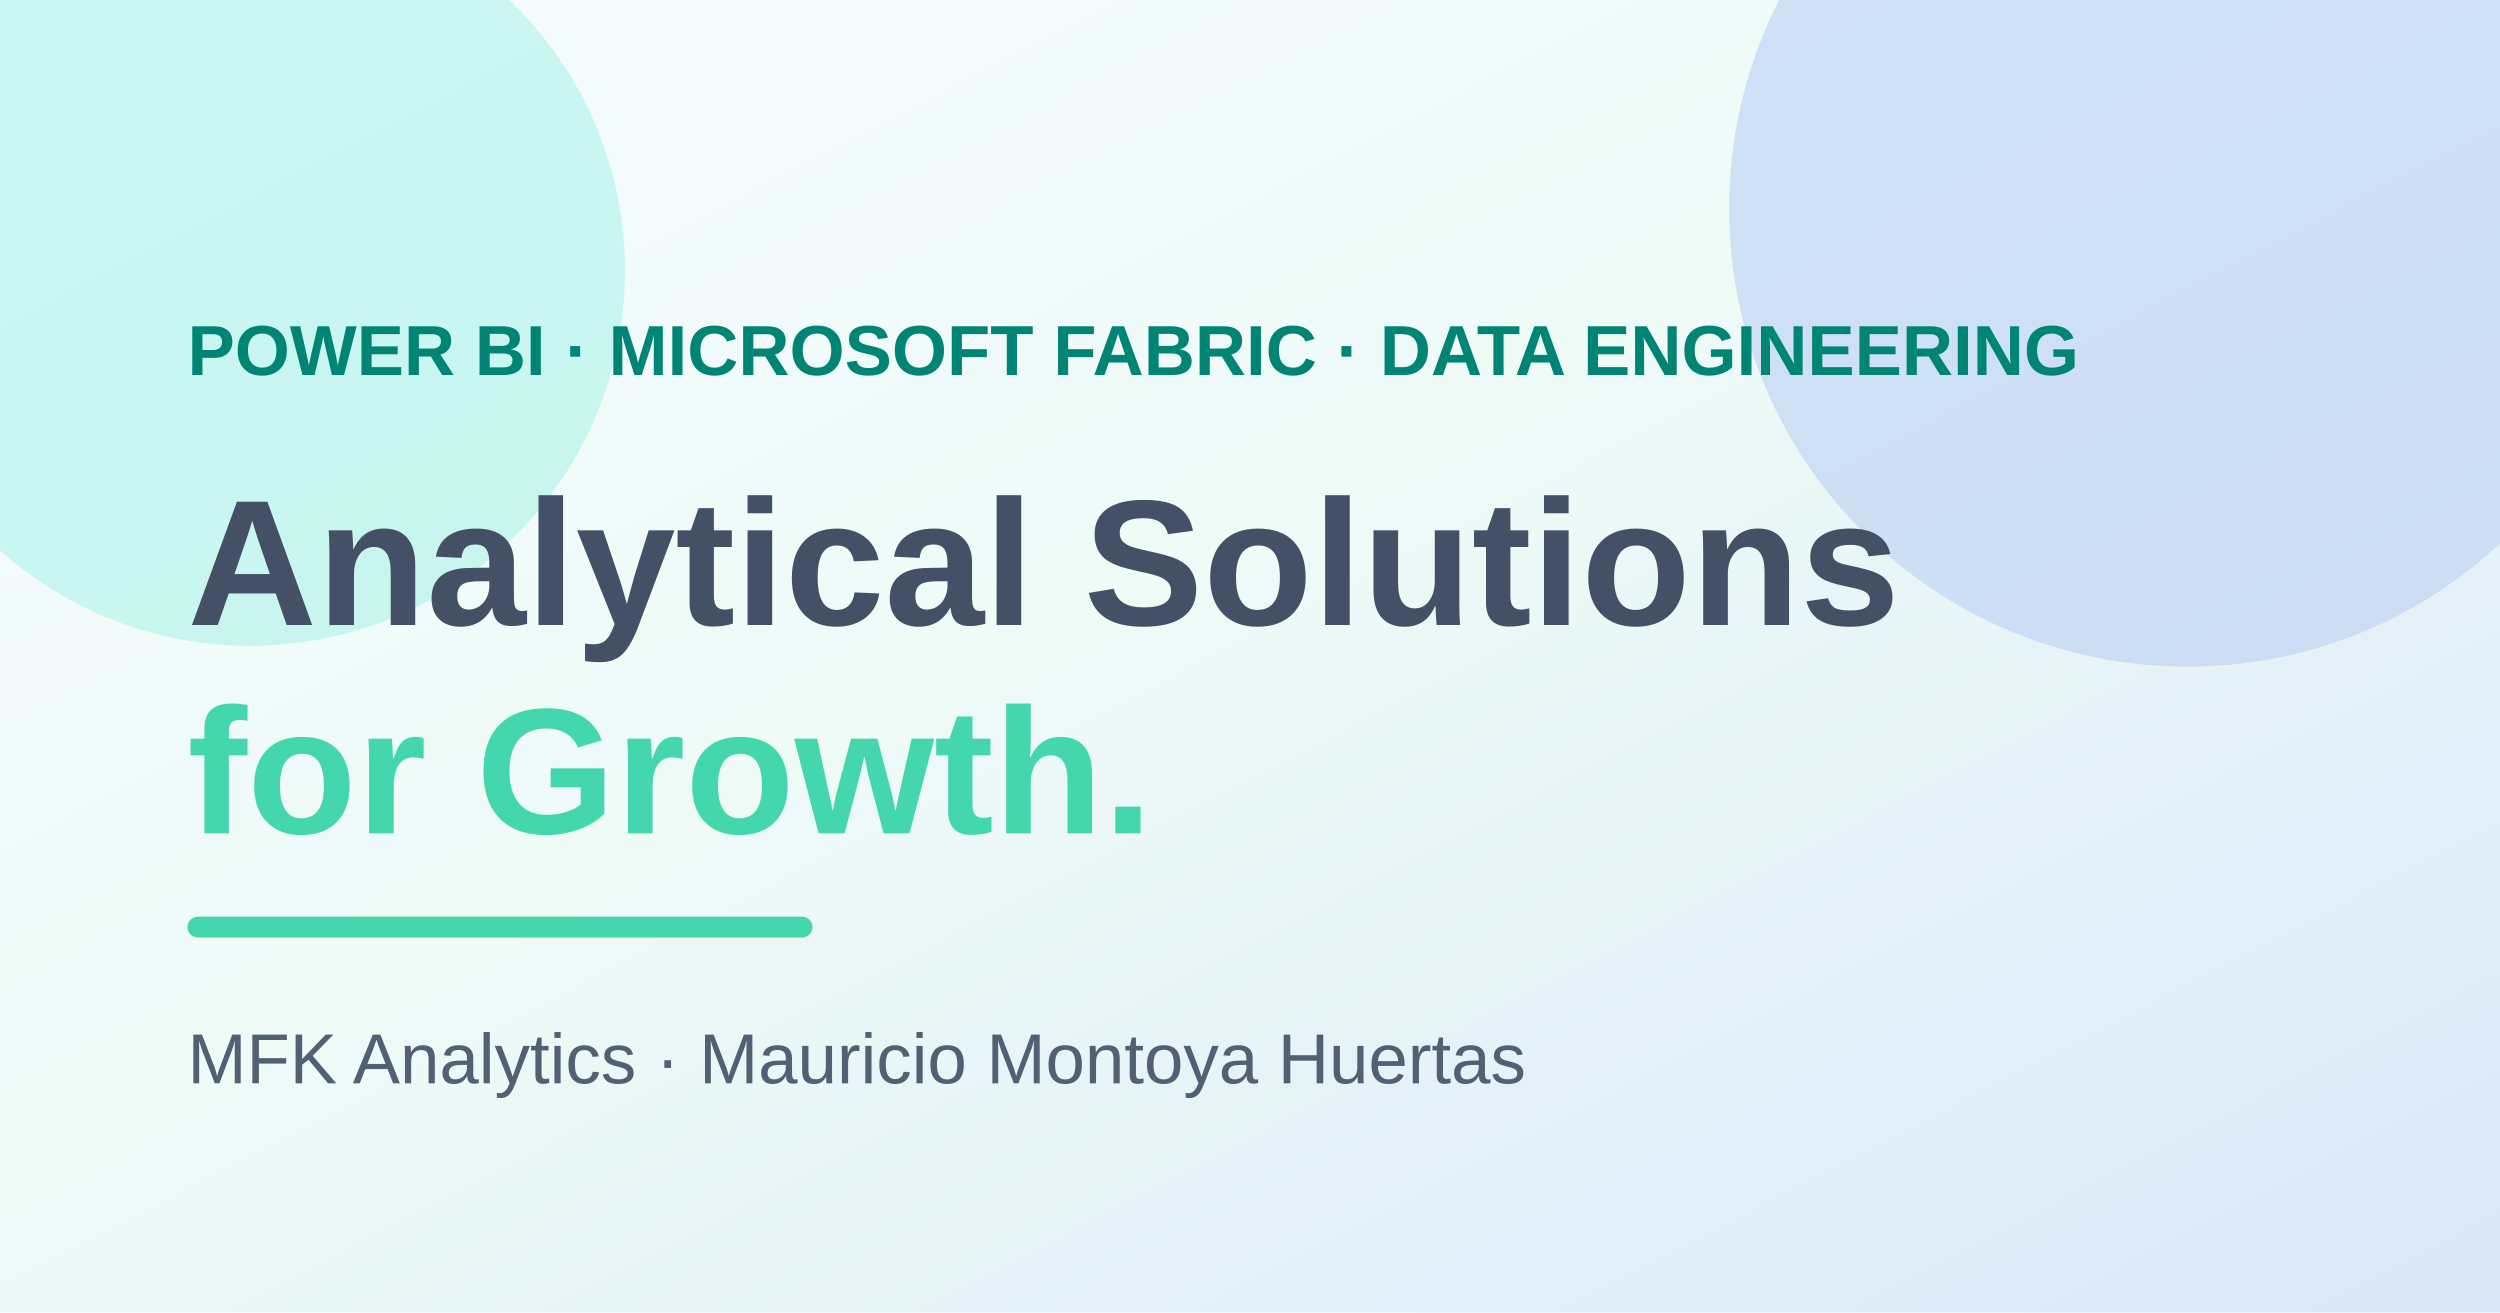
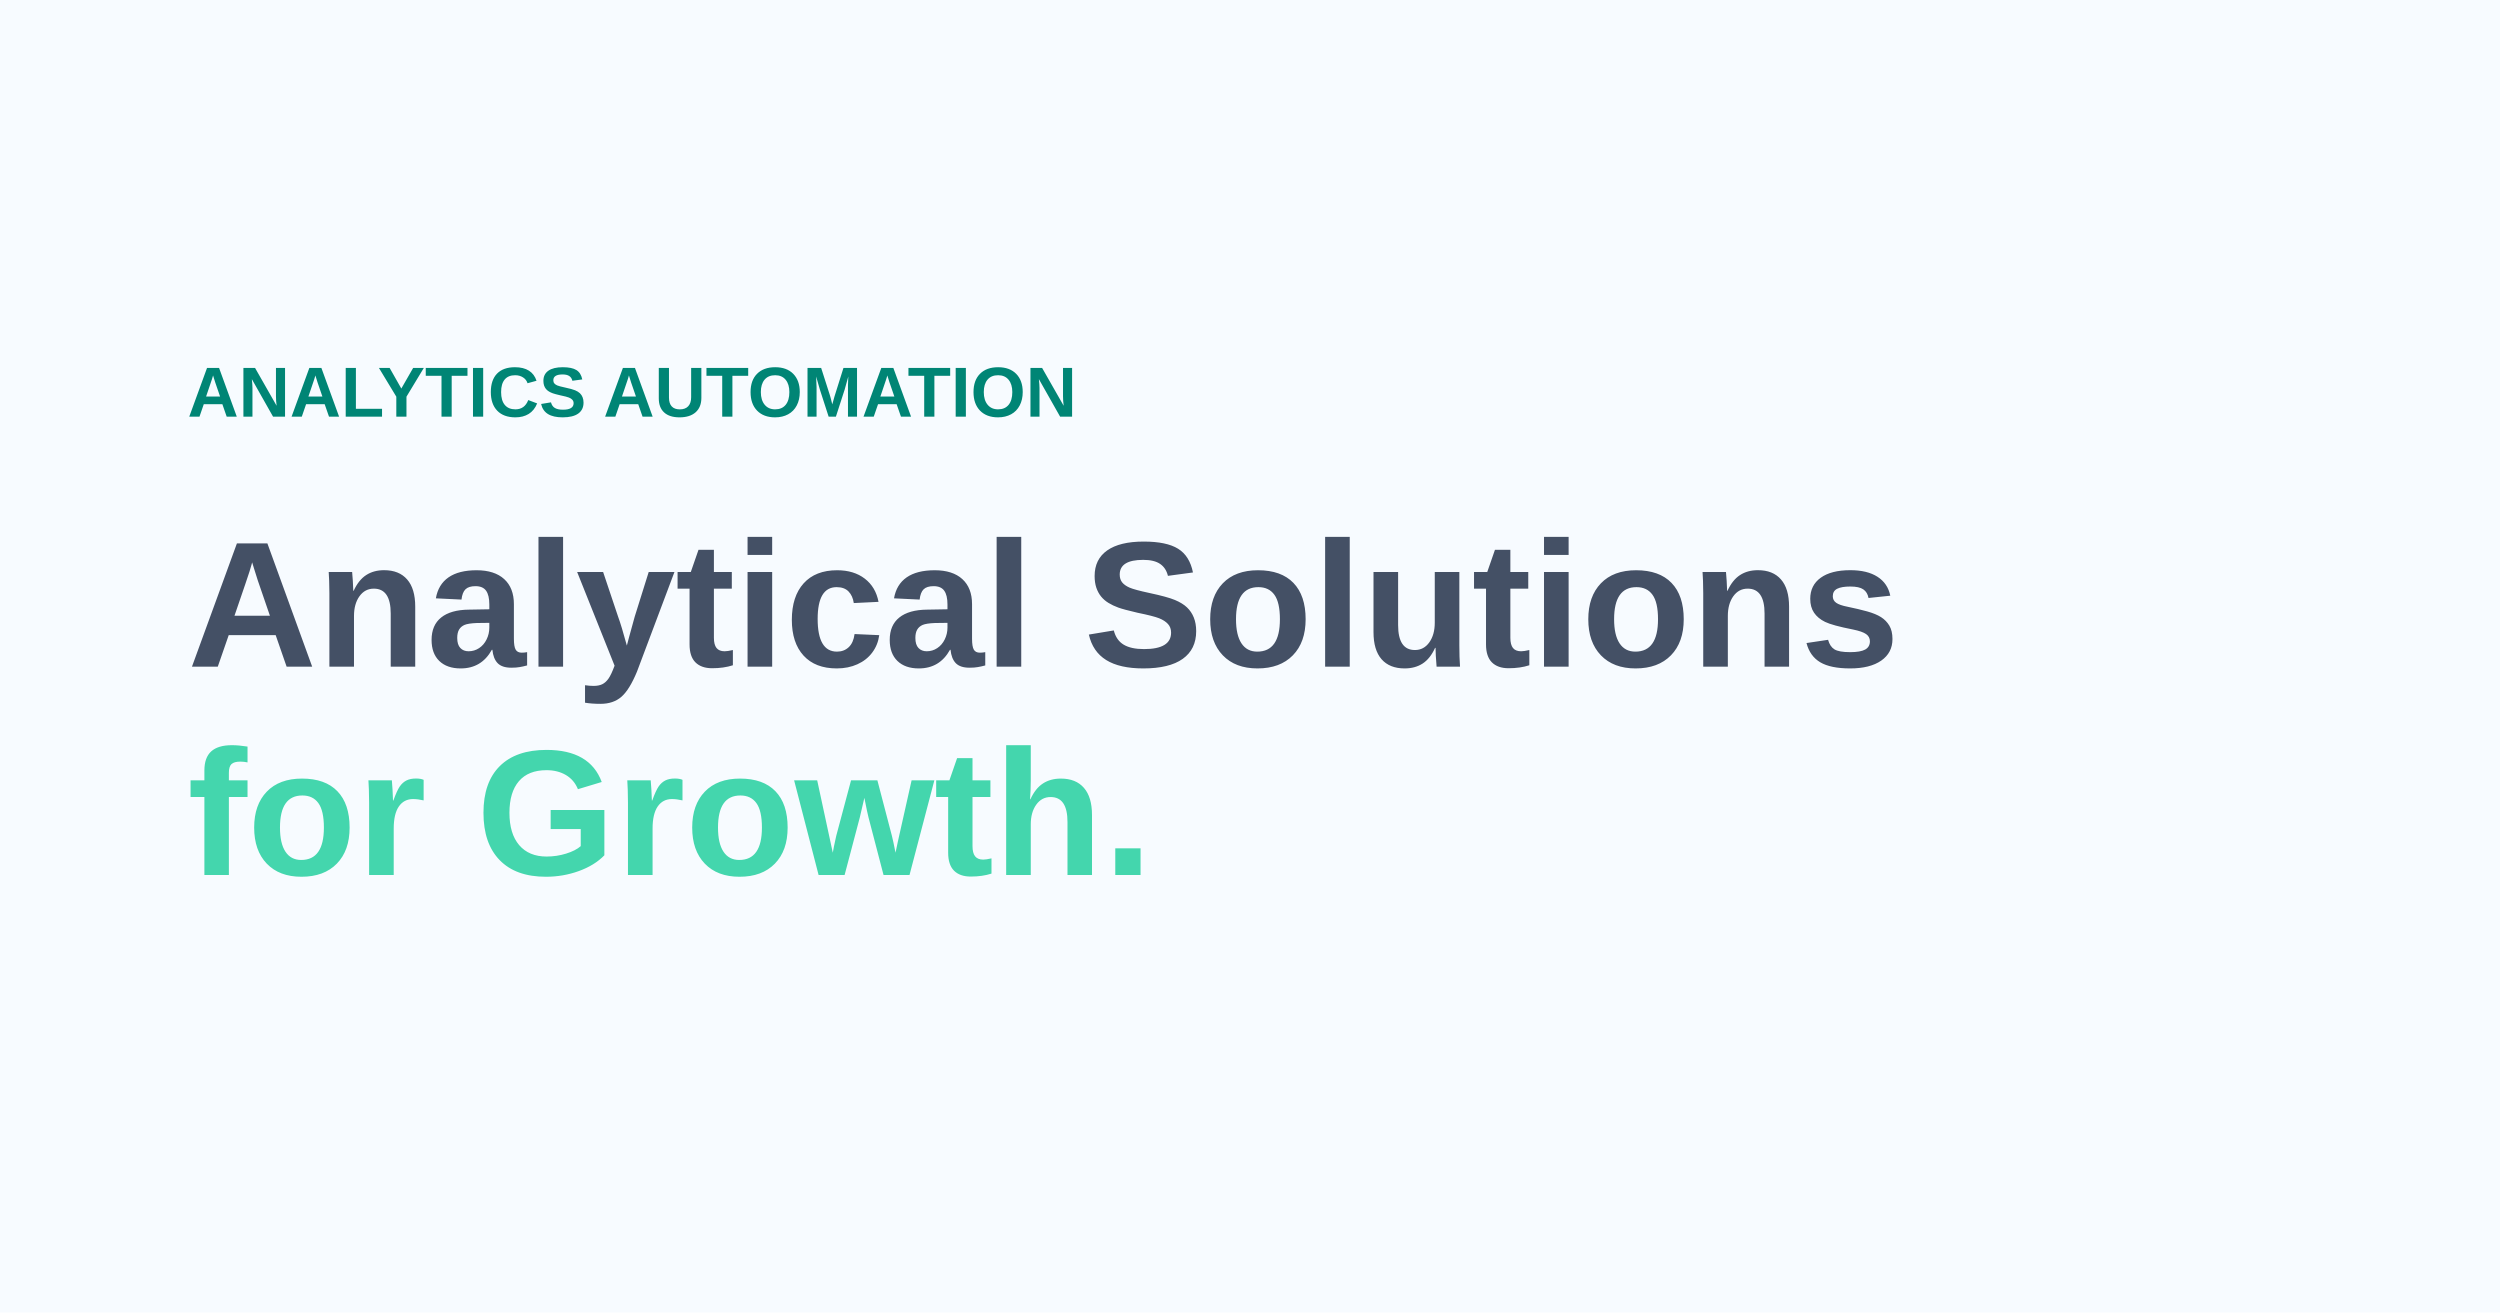
- <svg xmlns="http://www.w3.org/2000/svg" width="1200" height="630" viewBox="0 0 1200 630">
-   <defs>
-     <linearGradient id="g" x1="0" x2="1" y1="0" y2="1">
-       <stop offset="0" stop-color="#f7fbff" />
-       <stop offset="0.45" stop-color="#eefbf7" />
-       <stop offset="1" stop-color="#dbe7f8" />
-     </linearGradient>
-   </defs>
-   <rect width="1200" height="630" fill="url(#g)" />
-   <circle cx="120" cy="130" r="180" fill="#5eead4" opacity="0.28" />
-   <circle cx="1050" cy="100" r="220" fill="#bfd2f3" opacity="0.65" />
-   <text x="90" y="180" font-family="Arial, sans-serif" font-size="34" font-weight="700" fill="#008575">POWER BI · MICROSOFT FABRIC · DATA ENGINEERING</text>
-   <text x="90" y="300" font-family="Arial, sans-serif" font-size="86" font-weight="900" fill="#445065">Analytical Solutions</text>
-   <text x="90" y="400" font-family="Arial, sans-serif" font-size="86" font-weight="900" fill="#44d6ad">for Growth.</text>
-   <rect x="90" y="440" width="300" height="10" rx="5" fill="#44d6ad" />
-   <text x="90" y="520" font-family="Arial, sans-serif" font-size="34" fill="#526074">MFK Analytics · Mauricio Montoya Huertas</text>
+ <svg xmlns="http://www.w3.org/2000/svg" width="1200" height="630">
+   <rect width="1200" height="630" fill="#f7fbff" />
+   <text x="90" y="200" font-family="Arial" font-size="34" font-weight="700" fill="#008575">ANALYTICS AUTOMATION</text>
+   <text x="90" y="320" font-family="Arial" font-size="86" font-weight="900" fill="#445065">Analytical Solutions</text>
+   <text x="90" y="420" font-family="Arial" font-size="86" font-weight="900" fill="#44d6ad">for Growth.</text>
</svg>
